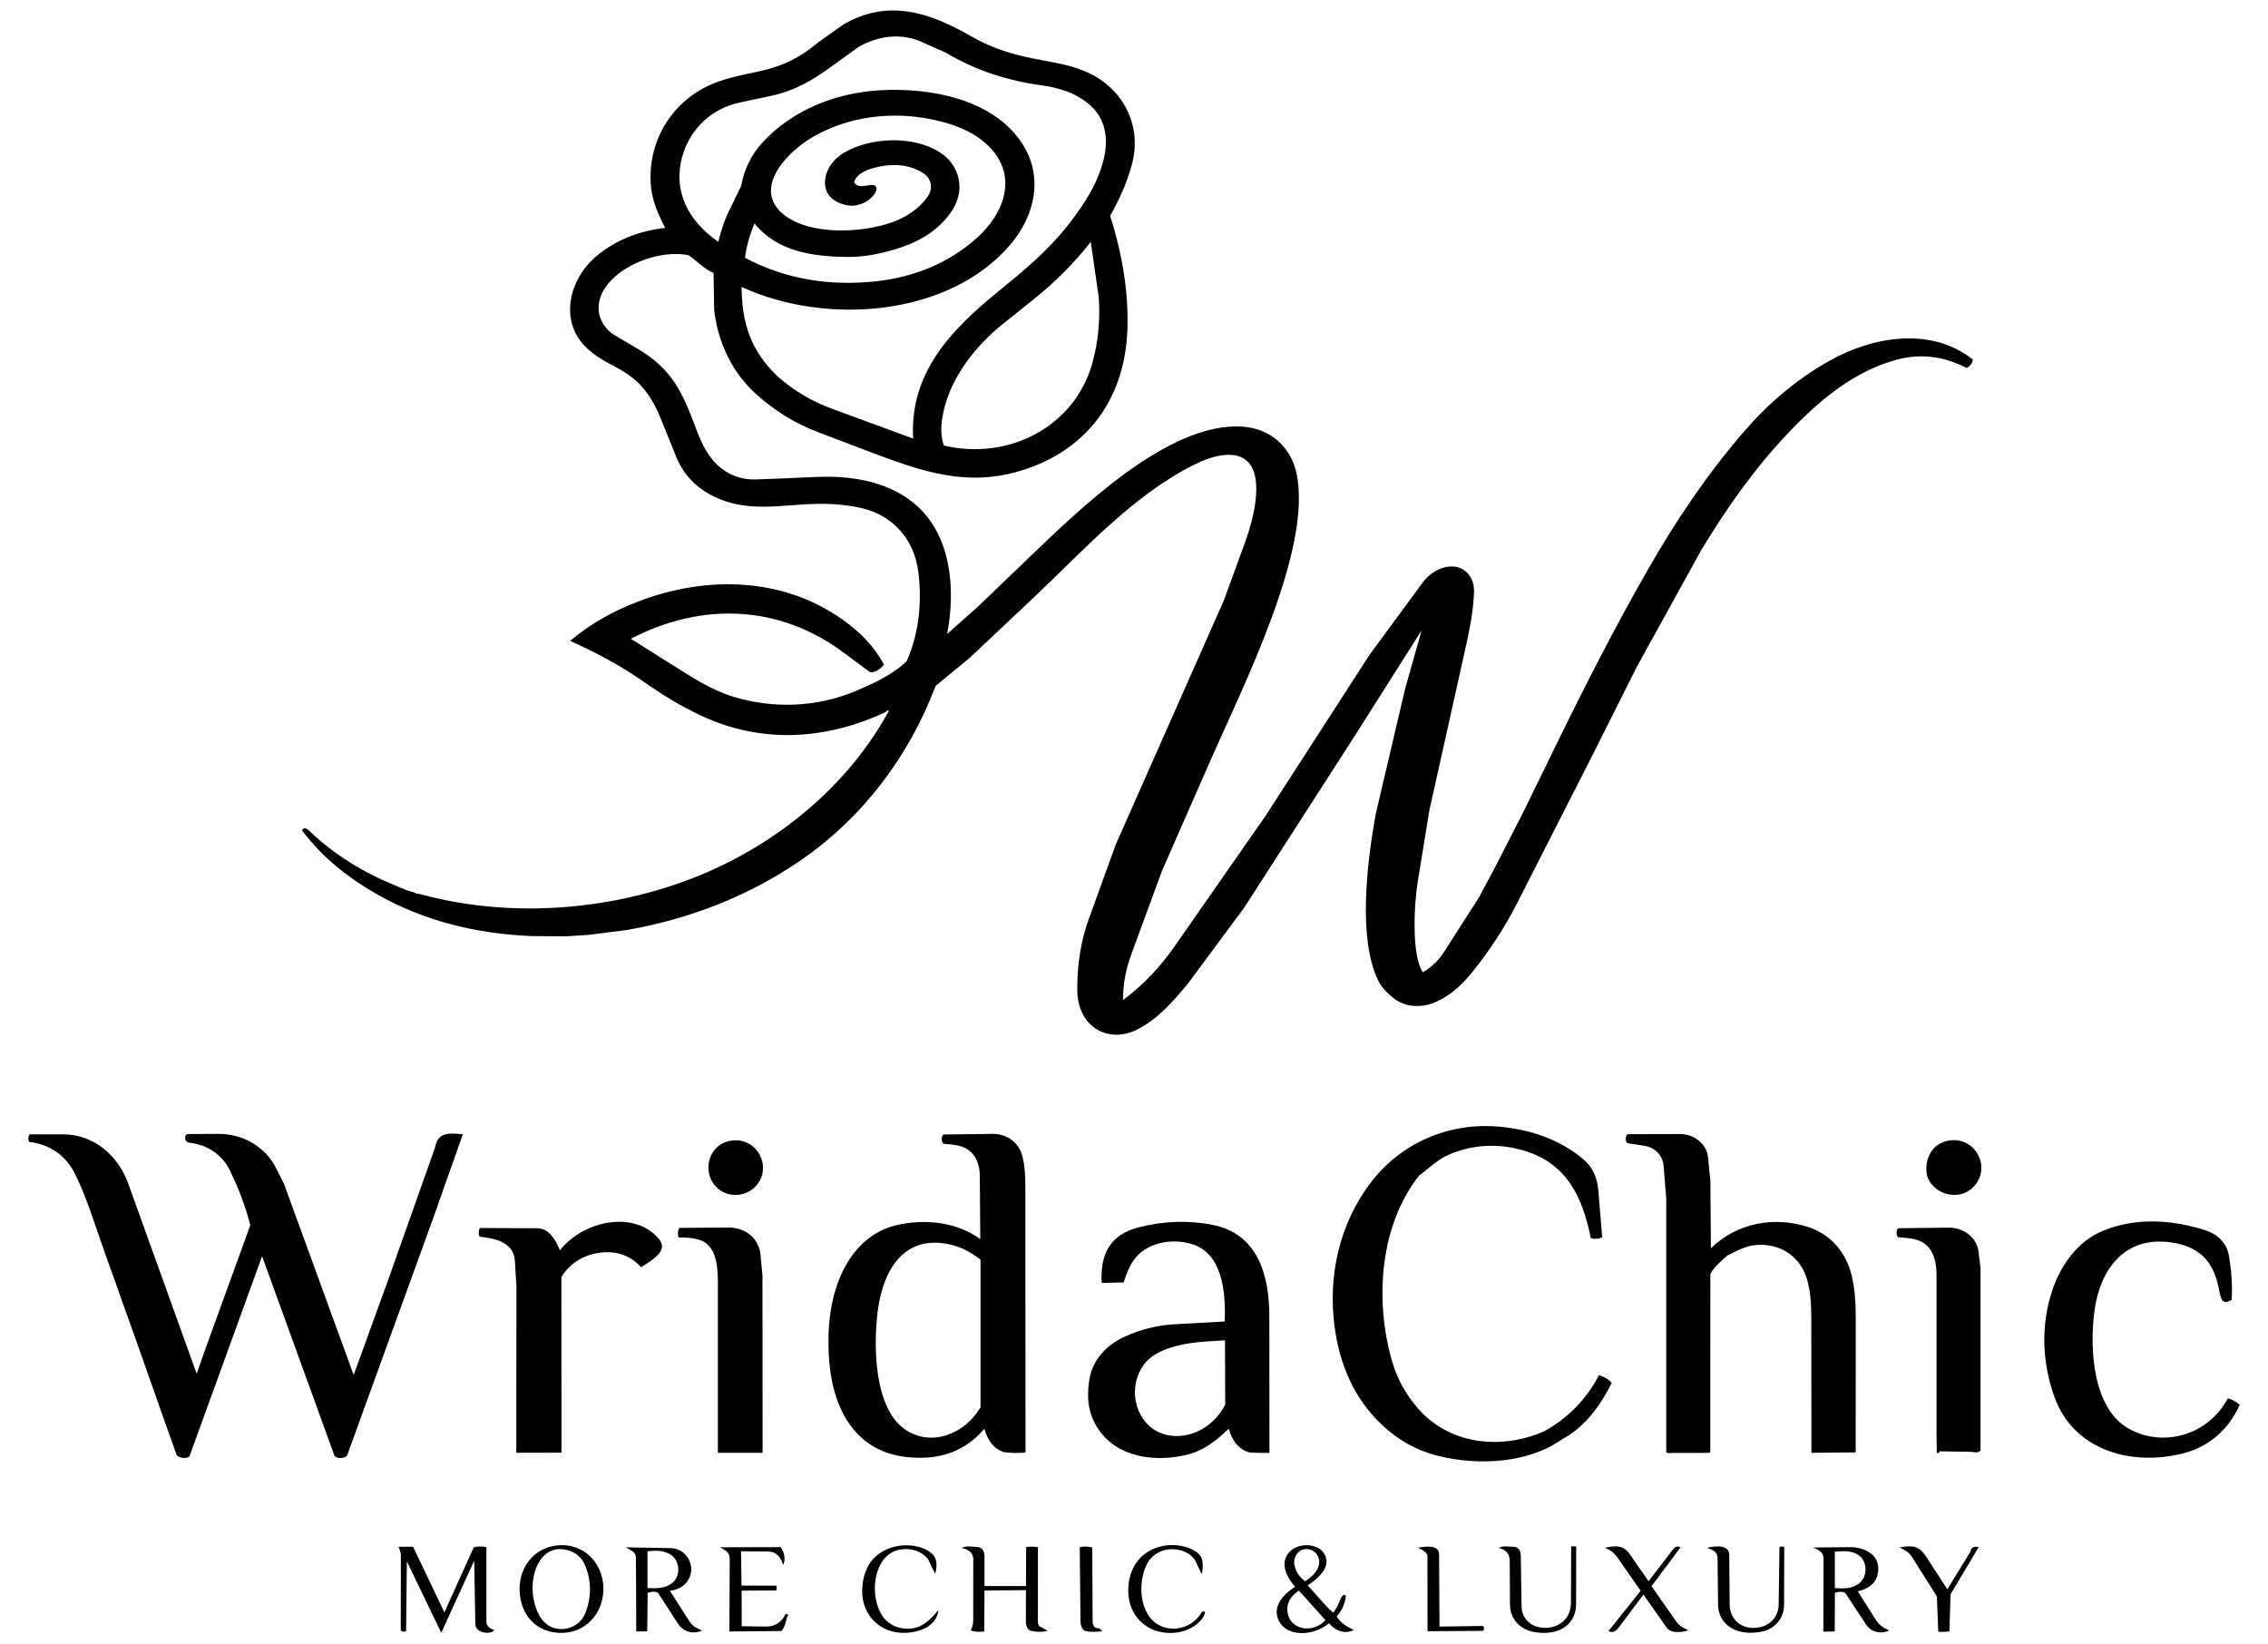
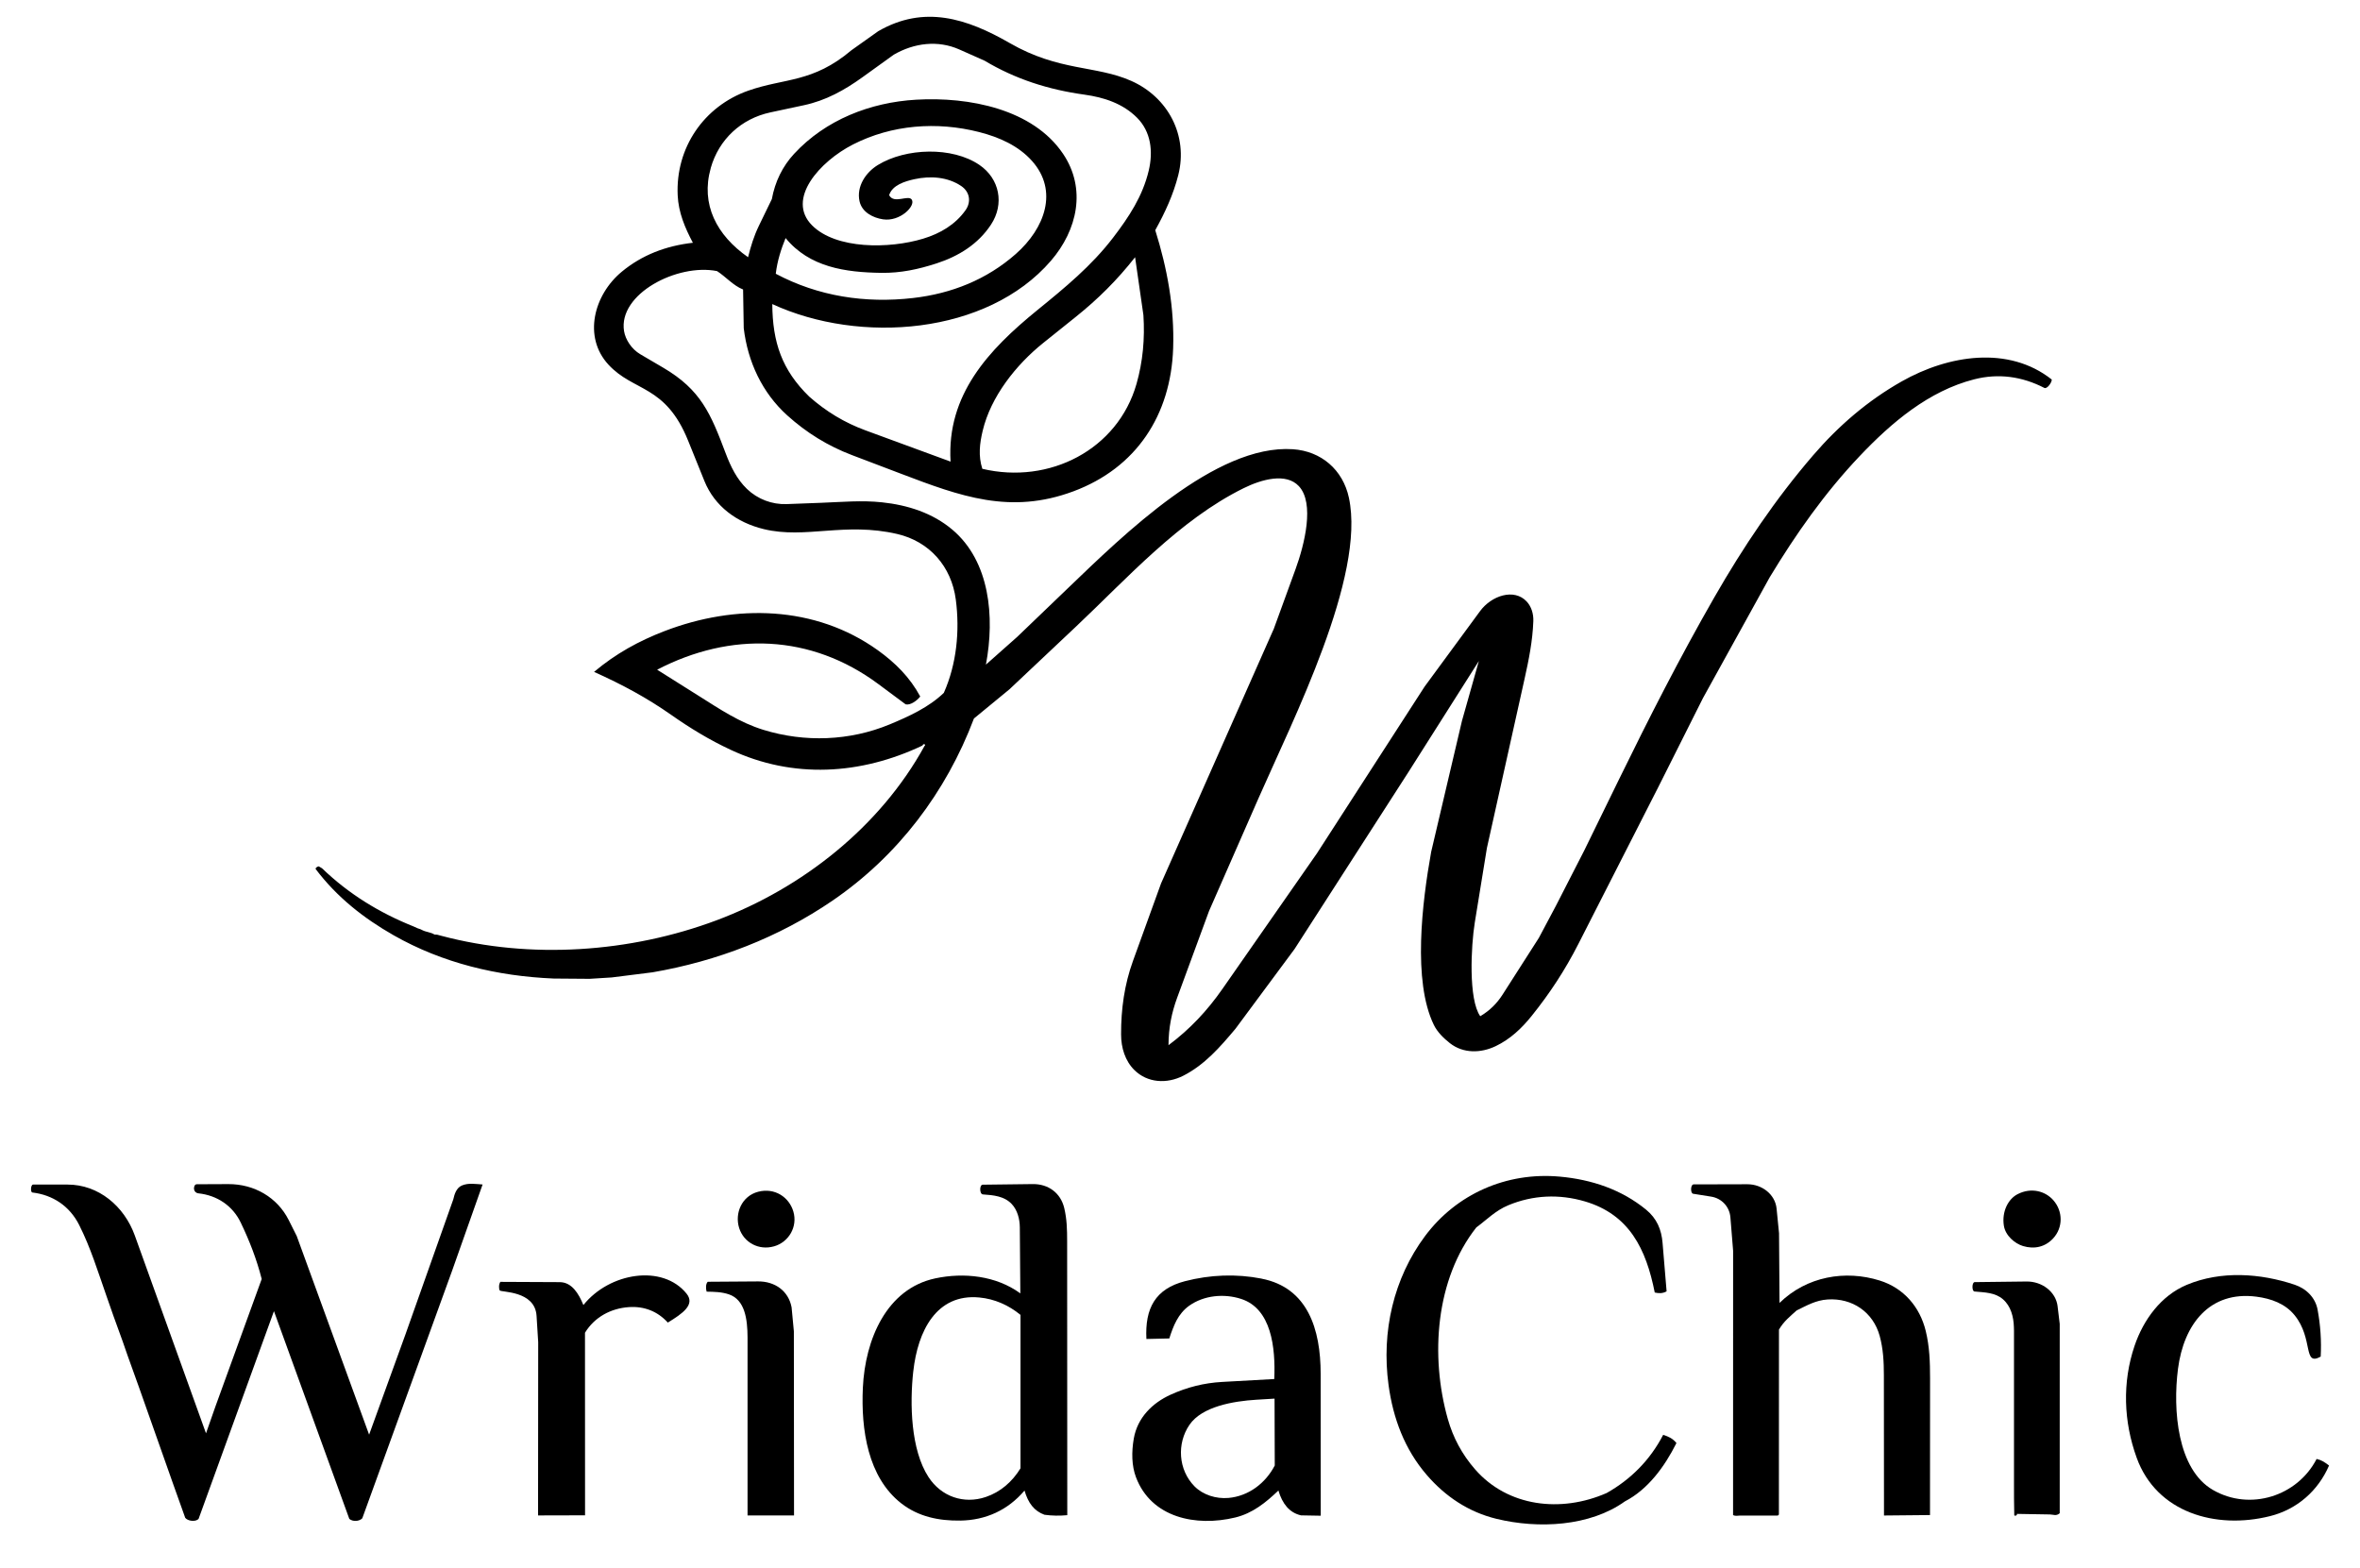
- <svg xmlns="http://www.w3.org/2000/svg" id="Layer_1" version="1.1" viewBox="0 0 925.42 670.58">
-   <path d="M499.36,245.01l-23.39,52.8-20.71,46.77-11.03,30.44c-3.36,9.27-4.69,18.91-4.67,28.82.01,5.24,1.57,10.39,5.24,14,5.13,5.05,12.73,5.51,19.2,2.21,8.36-4.26,14.41-11.2,20.46-18.41l23.23-31.34,44.83-69.65,27.54-43.44-6.65,23.54-12.09,51.44c-3.57,19.91-7.31,50.71,1.04,67.89,1.4,2.88,3.91,5.31,6.34,7.21,5.21,4.07,12.09,3.96,17.95,1.15,5.71-2.73,10.17-6.94,14.14-11.89,7.11-8.86,13.1-17.98,18.3-28.18l31.33-61.5,17.61-35.1,26.21-47.45c10.37-17.13,21.59-33.09,35.35-47.6,12.54-13.22,27.12-25.56,44.9-30.11,9.56-2.45,18.85-1.14,27.59,3.36,1.03.53,2.95-2.07,2.91-3.28-16.92-13.38-40.52-9.69-58.91.73-13.31,7.54-24.72,17.33-34.76,28.99-14.89,17.29-27.43,35.95-38.84,55.83-13.56,23.63-25.67,47.42-37.6,71.83l-13.44,27.5-11.16,21.79-6.69,12.58-14.24,22.26c-2.18,3.4-4.97,6.24-8.75,8.48-4.69-6.59-3.64-27.59-2.14-36.78l4.76-29.24,14.78-66.4c1.71-7.68,3.16-14.89,3.45-22.68.11-2.99-.8-5.78-2.65-7.76-4.89-5.22-13.77-2.32-18.28,3.82l-21.77,29.62-42.26,65.46-37.11,53.24c-5.94,8.52-12.74,15.81-21.18,22.09.04-6.94,1.25-12.79,3.43-18.73l12.47-33.92,19.47-44.39c13.39-30.53,42.1-86.97,35.45-117.91-2.36-10.97-10.86-18.3-22.02-19.04-30.31-2.02-66.72,33.85-88.34,54.6l-19.92,19.12-12.25,10.86c3.56-18.9,1.49-40.59-13.17-52.98-7.79-6.59-17.6-9.68-27.63-10.75-8.03-.86-15.7-.12-23.78.19l-13.63.51c-5.74.21-11.4-1.91-15.61-5.95-3.99-3.84-6.4-8.8-8.34-13.95-5.88-15.58-9.7-24.95-24.61-33.7l-8.91-5.23c-3.48-2.04-5.85-5.76-6.39-9.09-2.38-14.61,20.94-26.68,36.51-23.56,3.4,2.17,6.33,5.68,10.22,7.22l.26,15.2c1.57,13.15,7.24,25.36,17.1,34.24,7.56,6.81,15.94,11.99,25.36,15.56l19.35,7.35c23.25,8.84,42.84,16.11,67.61,6.9,24.65-9.17,38.31-29.86,39.19-56.21.53-15.88-2.3-31.29-7.03-46.33,3.89-7.03,7.08-13.95,9.02-21.58,3.97-15.57-3.97-30.61-18.49-37.05-13.83-6.13-28.27-3.66-47.64-14.82-16.93-9.75-33.67-15.06-51.65-4.68l-10.53,7.48c-15.25,12.87-26.19,10.84-40.47,15.85-17.45,6.12-28.63,22.44-27.75,41.14.32,6.68,2.82,12.67,5.96,18.59-10.64,1.2-20.01,4.83-27.92,11.37-10.97,9.07-15.29,25.54-5.27,36.44,9.94,10.82,22.39,7.76,31.33,29.91l6.38,15.8c4.03,9.98,12.73,16.35,23.35,18.92,16.35,3.96,31.76-2.88,52.38,1.91,12.61,2.93,21.28,12.69,22.99,25.75,1.6,12.25.33,25.33-4.7,36.62-5.88,5.68-13.71,9.25-21.25,12.38-15.71,6.51-33.35,7.15-49.6,2.14-9.33-2.88-17.08-8.11-25.18-13.2l-16.55-10.41c28.85-15,60.38-14.03,86.85,5.64l10.71,7.96c1.84.45,4.37-1.36,5.74-3.07-4.04-7.52-9.79-13.26-16.72-18.22-24.52-17.54-55.77-18.19-83.66-7.48-9.97,3.83-19.12,8.8-27.68,16.03,11.08,4.97,20.77,10.2,30.23,16.83,7.57,5.31,15.05,9.86,23.4,13.76,24.45,11.44,51.01,9.87,75.32-1.67.37-1.05,1.53-.33.81.15-17.45,31.79-48.09,55.88-81.62,68.45-33.97,12.73-73.18,15.4-108.12,6.11l-1.65-.44-1.05-.06c-1.4-.9-3.18-.93-4.73-1.7l-.68-.34-.96-.33-.4-.14-1.38-.63c-13.46-5.38-25.53-12.77-35.99-22.86l-1.2-.71c-.35-.21-1.61.61-1.27,1.06,8.27,10.94,18.69,19.2,30.6,25.97,19.25,10.95,40.8,16.06,62.85,16.98l14.08.11,8.67-.54,16.08-2.02c25.22-4.37,49.4-13.62,70.68-28.18,25.58-17.5,44.54-42.52,55.47-71.46l13.96-11.48,26.16-24.66c19.93-18.78,40.43-41.8,65.79-54.3,7.08-3.49,16.61-6.12,21.62-.82,6.33,6.7,2.24,23-1.26,32.62l-8.69,23.84ZM445.62,148.46c-7.36,25.77-34.2,39.56-60.52,33.31-1.66-5.11-1.03-10.03.13-14.91,3.18-13.43,13.1-25.95,23.79-34.52l12.72-10.2c8.69-6.97,16.27-14.46,23.33-23.46l3.27,22.73c.6,9.25-.2,18.21-2.71,27.04ZM278.45,63.7c3.19-11.29,11.97-19.42,23.42-21.87l13.18-2.82c8.61-1.84,15.89-5.88,23.05-11.04l12.24-8.82c8-4.61,17.31-5.78,25.71-2.05l9.89,4.4c12.18,7.27,25.13,11.39,39.25,13.35,7.75,1.07,15.13,3.53,20.64,9.07,5.5,5.52,6.36,13.3,4.59,20.75-2.38,10.04-7.75,18.19-14.01,26.36-8.48,11.07-18.93,19.64-29.73,28.43-19.26,15.67-35.62,33.28-34.07,59.48l-33.37-12.26c-8.3-3.05-15.48-7.42-22.11-13.25-10.76-10.45-14.42-21.34-14.52-36.35,34.44,15.88,84.36,12.04,109.4-16.99,10.44-12.1,14.01-28.31,4.75-42.03-11.85-17.56-36.88-22.43-57.67-21.23-18.06,1.05-35.57,7.92-47.92,21.24-4.6,4.96-7.51,11.01-8.75,17.78l-5.08,10.49c-1.96,4.04-3.17,8.01-4.25,12.33-12.35-8.61-18.68-20.74-14.65-34.98ZM383.92,62.45c-10.66-7.25-28.85-6.67-39.83.03-4.83,2.95-8.47,8.48-7.22,14.22.96,4.39,5.37,6.55,9.24,7.12,6.66,1,12.87-5.25,11.28-7.73-1.33-2.06-7,1.88-8.89-1.77,1.23-3.94,6.16-5.44,9.93-6.27,6.35-1.4,13.09-.87,18.36,2.67,3.41,2.29,4.01,6.25,1.72,9.49-4,5.65-9.89,9.14-16.64,11.19-13.32,4.04-34.21,4.21-43.62-5.21-10.31-10.33,3.06-25.15,16.08-31.78,15.23-7.76,32.86-9.11,49.51-4.87,7.93,2.02,15.43,5.38,20.75,11.33,10.47,11.72,5.1,26.45-6.36,36.55-11.38,10.03-25.19,15.55-40.32,17.29-18.75,2.15-37.18-.63-53.92-9.52.6-5.13,2.11-9.73,3.85-14.02,9.36,11.44,23.46,13.47,37.58,13.66,7.64.1,14.54-1.4,21.7-3.72,8.69-2.81,16.35-7.6,21.37-15.22,5.33-8.1,3.4-18.04-4.57-23.46Z" />
-   <path d="M188.86,462.77c-2.77-.16-5.49-.7-8.08.39-2.2.92-2.94,3.4-3.41,5.44l-18.81,53.1-14.25,39.3-28.42-77.97-3.15-6.28c-4.49-8.94-13.57-14.17-23.74-14.13l-12.34.06c-1.04,0-1.21,1.47-1.08,2.04.18.78.69,1.41,1.77,1.53,7.29.79,13.36,4.85,16.54,11.45,3.47,7.2,6.25,14.38,8.24,22.18l-18.13,49.92-3.75,10.68-27.95-77.66c-4.16-11.57-14.28-20-26.38-20.01h-13.55c-.95,0-1.11,3.01-.29,3.11,8.02.96,14.61,5.29,18.37,12.74,4.48,8.88,7.38,18.34,10.71,27.85l2.74,7.82,3.62,9.98,1.9,5.48,4.6,12.82,13.23,37.48,4.85,13.58c.95,1.26,4.12,1.73,5.26.37l29.58-81.52,29.59,81.56c1.32,1.14,3.85,1.05,5.09-.22l35.23-97.12,12.01-33.97Z" />
-   <path d="M376.4,594.75c10.07-.15,18.71-4.1,25.25-11.8,1.44,4.91,3.77,8.03,7.83,9.5,2.99.4,5.89.45,8.96.17l-.06-107.51c0-4.7-.11-8.76-1.14-13.09-1.41-5.91-6.24-9.47-12.36-9.4l-19.63.24c-1.36.02-1.31,3.72.05,3.82,4.07.29,8.32.63,11.28,3.74,2.25,2.36,3.19,5.86,3.21,9.17l.2,25.97c-9.5-6.96-22.21-8.29-33.42-5.89-19.11,4.09-27.52,23.96-28.42,42.93-.77,16.43,1.95,35.16,15.08,45.41,6.71,5.23,14.76,6.88,23.15,6.75ZM358,536.11c1.74-15.78,9.07-30.56,25.9-28.97,6.07.57,11.53,3.02,16.19,6.83v60.24c-3.22,5.28-7.85,9.32-13.66,11.27-8.59,2.89-17.43-.12-22.46-7.84-6.98-10.71-7.39-28.73-5.97-41.53Z" />
-   <path d="M757.22,538.93c0-6.47-.21-12.5-1.7-18.62-2.31-9.51-8.7-16.89-18.09-19.82-13.52-4.22-28.63-1.65-39.33,8.79l-.2-27.36-.96-9.68c-.55-5.56-5.71-9.57-11.48-9.55l-21.07.05c-1.29,0-1.35,3.5-.22,3.68l7.1,1.13c4.1.65,7.2,3.94,7.54,8.13l1.07,13.15v103.78c1.01.46,1.81.18,2.49.18l14.88-.02c.37,0,.6-.24.6-.61l.03-72.4c1.85-3.22,4.43-5.25,6.94-7.52,3.9-1.9,7.49-4.02,12.19-4.32,9.68-.61,17.85,4.95,20.42,14.36,1.36,4.99,1.63,10,1.64,15.39l.05,55.07,18.06-.17.03-53.64Z" />
-   <path d="M494.73,499.73c-9.98-1.95-20.2-1.54-30.06,1.01-11.65,3.01-15.77,10.63-15.16,22.69l9-.2c1.55-4.93,3.5-9.79,7.77-12.83,5.83-4.15,13.76-4.86,20.44-2.69,11.82,3.84,13.53,18.95,12.99,31.45l-20.49,1.14c-7.07.39-13.79,2.1-20.18,4.99-7.21,3.27-13.07,9.06-14.49,17.26-.91,5.23-.84,10.64.87,15.18,5.99,15.86,23.5,19.54,38.97,15.79,6.82-1.65,11.97-5.85,16.95-10.59,1.55,5.2,4.3,8.71,8.89,9.75l7.74.13-.04-55.74c-.01-17.44-5.04-33.79-23.2-37.33ZM481.65,585.85c-4.73.41-9.89-1.17-13.24-4.57-6.38-6.47-7.02-16.8-1.96-24.16,4.93-7.19,17.19-9.29,26.26-9.84l7.13-.44.09,26.24c-3.59,6.92-10.22,12.07-18.27,12.76Z" />
-   <path d="M908.98,570.54c-7.58,14.67-26.17,20.52-40.66,12.18-14.04-8.08-15.82-31.46-13.76-47.54,2.26-17.57,12.47-30.7,30.77-28.36,5.79.74,11.35,2.74,15.05,7.31,7.49,9.26,3.15,20.15,10.22,16.23.32-6.07-.07-12.31-1.23-18.49-.86-4.56-4.3-8.16-8.97-9.73-13.46-4.51-28.91-5.6-42.39.04-10.14,4.24-17.03,13.73-20.5,23.94-4.89,14.42-4.31,29.77.83,43.98,7.77,21.45,30.97,28.27,52.38,22.89,10.59-2.66,18.88-9.96,23.14-19.86-1.67-1.27-2.88-2.13-4.88-2.58Z" />
-   <path d="M261.59,517c5.83-3.55,10.85-7.04,7.38-11.35-9.42-11.7-30.33-8.28-40.51,4.47-1.85-4.51-4.54-8.97-9.28-8.99l-23.32-.11c-.66.95-.64,2.73-.24,3.36.49.79,13.84,0,14.46,10l.64,10.33-.06,68.02,18.45-.04-.03-71.69c3.74-6.11,10.06-9.57,17.25-10.06,5.96-.41,11.27,1.64,15.26,6.07Z" />
-   <path d="M311.17,592.73l-.06-72.3-.89-9.42c-1.22-6.47-6.55-10.22-13.12-10.18l-19.8.14c-.81.78-.82,2.61-.44,3.89,2.94.06,5.84.09,8.71,1.05,6.33,2.12,7.33,9.73,7.35,16.94v69.88s18.24,0,18.24,0Z" />
-   <path d="M807.29,510.61c-.69-5.77-6.19-9.81-12.17-9.74l-20.38.24c-1.14.01-1.17,3.58-.09,3.69,4.04.38,8.14.38,11.23,3.09,3.08,2.71,4.14,6.91,4.25,10.9,0,.01,0,.02,0,.03l.04,1.32v59s.01,6.81.01,6.81l.1,6.69c0,.31,1.16.31,1.07-.52l12.94.22c1.34.02,2.47.74,3.84-.49v-74.33s-.83-6.91-.83-6.91Z" />
-   <path d="M198.47,661.51v-30.28c-1.71-.32-3.4-.42-5.17.07l-11.97,26.54-12.8-26.8-5.93.05c.59,1.43.98,2.39.97,3.78l-.05,30.2c.33.82,2.19.78,2.19.22l.3-28.26,14.04,29.15,13.44-29.41.46,25.88c.07,3.7,6.2,4.45,7.76,2.41-1.62-.48-3.25-1.48-3.25-3.56Z" />
-   <path d="M791.58,466.57c-3.77,1.93-6.24,6.89-5.41,12.33.61,3.99,4.33,7.07,7.53,8.04,4.43,1.34,8.71.38,11.84-3.01,3.92-4.25,3.87-10.67.05-15-3.12-3.53-8.61-5.13-14.01-2.36Z" />
-   <path d="M303.28,487.07c5.84-1.66,9.35-7.73,7.62-13.65-1.66-5.7-7.33-9.47-13.82-7.79-6.45,1.67-9.3,8.46-7.48,14.24,1.81,5.75,7.76,8.88,13.67,7.2Z" />
-   <path d="M765.39,660.86l-7.33-11.61c4.18-1.02,6.96-3.03,7.88-6.13.97-3.25.52-6.83-2.22-9.05-2.43-1.97-5.68-2.87-8.84-2.84l-15.11.14c2.76,1.17,4.31,2.02,4.3,4.74l-.09,29.6,4.65-.1.08-15.78c1.2-.4,3.71-.71,4.41.35l8.25,12.54c2.11,3.21,5.86,4.12,9.48,2.52-2.57-1.18-4.13-2.29-5.45-4.37ZM748.67,647.91v-14.84c3.52-.31,7.2-.56,10.09,1.71,3.34,2.62,3.26,8.67-.31,11.34-2.99,2.23-6.49,2.03-9.78,1.8Z" />
-   <path d="M281.43,661.69l-8.08-12.66c5.2-.57,8.69-4.15,8.68-8.83-.01-4.37-3.5-8.49-8.25-8.57l-18.47-.33c2.17,1.34,4.16,1.73,4.17,4.38l.13,29.95,4.49-.03.16-15.69c1.3-.53,3.75-.81,4.44.26l7.82,12.13c2.14,3.32,5.87,4.64,10.01,3.01-2.38-1.17-3.92-1.77-5.1-3.62ZM264.21,647.92v-14.99c3.3-.41,6.63-.43,9.45,1.36,4.01,2.55,4.26,9.29.03,12.02-2.95,1.9-6.24,1.74-9.48,1.61Z" />
-   <path d="M423.49,660.9l.03-29.65c-1.78-.28-3.24-.29-4.82-.07l-.06,15.93h-16.93s-.01-12.26-.01-12.26c0-1.92-.86-3.62-3.02-3.7-2.16-.08-4.3-.62-6.34.41,2.76.52,4.79,1.88,4.79,4.56l-.03,24.16c0,1.81-.12,3.26-1,4.87,2,.82,3.62.64,5.52.47l.07-16.7,16.94-.15-.03,12.77c0,1.49.57,3.52,2.14,3.85,2.31.49,4.39.55,6.78-.02l-3.27-1.83c-.71-.4-.77-1.55-.77-2.65Z" />
-   <path d="M229.29,630.41c-10.36.03-17.69,8.21-17.27,18.74.33,8.16,4.97,15.2,13.51,16.75,11.27,2.05,20.16-5.89,20.66-16.8.48-10.32-6.95-18.72-16.9-18.69ZM238.89,658.03c-1.7,4.29-5.67,6.53-9.55,6.62-4.3.1-7.69-2.18-9.66-6.26-5.41-11.18-1.13-26.06,8.43-26.36,4.17-.13,8.42,1.92,10.28,5.89,2.92,6.25,3.12,13.48.49,20.11Z" />
-   <path d="M545.39,659.43c2.4-2.52,3.43-5.31,3.79-8.49-2.3-1.11-2.04,3.14-5.15,7-2.07-1.57-3.65-3.55-5.46-5.56l-4.99-5.55c5.6-3.68,9.65-8.25,6.64-13.09-2.52-4.06-10.13-4.39-13.74-.89-4.11,3.99-2.44,9.59,1.99,14.53-5.64,3.61-9.27,8.56-6.68,13.88,3.17,6.52,13.87,6.56,20.53.98,2.71,3.39,6.71,4.55,10.12,2.75-3.18-1.31-5.57-3.06-7.06-5.56ZM528.19,638.59c-.44-2.29.43-4.43,2.04-5.66,1.73-1.32,4.19-1.14,5.85.02,1.91,1.34,2.68,3.84,1.9,6.17-.85,2.54-2.74,4.13-5.39,6.02-2.34-1.57-3.89-3.93-4.4-6.55ZM528.17,662.75c-2.3-1.67-3.2-4.79-2.82-7.39.37-2.53,2.18-4.85,4.66-6.38l10.82,12.03c-3.25,3.51-8.69,4.63-12.67,1.74Z" />
-   <path d="M683.91,661.49l-10.04-14.32,11.84-15.87c-1.58-.79-2.53.12-3.29,1.12l-9.74,12.71-7.87-11.28c-2.35-3.37-5.51-3.36-9.94-2.37,2.56,1.1,3.89,2.23,5.19,4.09l9.38,13.46-13.12,16.44c1.88.98,3.13-.06,4.28-1.59l9.99-13.31,9.39,13.41c1.8,2.58,6.22,2.08,8.86,1.17-2.26-1.1-3.63-1.83-4.91-3.67Z" />
-   <path d="M320.52,658.62c-1.6,3.11-4.14,5.04-7.9,5l-9.98-.12-.02-14.52,14.13-.08c.15-.71.2-1.34.08-1.96l-14.25-.04-.22-13.98,10.82.07c3.31.02,5.19,1.86,6.38,5.51,1.11-2.49.46-5.03-1.01-7.28l-24.84.06c2.75,1.36,4.05,2.27,4.04,4.9l-.13,29.46,21.25-.2c1.45-1.62,1.74-3.82,2.37-5.88.71-.69-.05-1.33-.74-.93Z" />
-   <path d="M726.08,631.35l-.32,23.3c-.07,5.4-4.01,9.05-9.3,9.5-5.94.51-10.63-3.4-10.69-9.52l-.18-20.25c-.03-3.64-4.37-4.11-9.14-2.82,2.55.68,4.35,1.67,4.37,4.14l.21,18.98c.05,4.88,2.88,8.83,7.39,10.48,3.38,1.23,6.89,1.25,10.43.53,5.43-1.1,9.09-5.41,9.11-11.06l.08-23.35c0-.44-1.97-.39-1.98.07Z" />
-   <path d="M490.46,657.52c-3.35,6.3-11.59,9-18.03,5.27-7.05-4.08-8.64-16.47-4.36-24.8,1.87-3.65,5.6-5.61,9.05-5.88,4.06-.31,8.11,1.04,10.44,4.3l2.78,5.89c.53-2.35.58-4.43.05-6.36-1.26-4.62-14.25-8.84-23.36-1.89-4.74,3.62-6.95,9.72-6.63,15.98.47,9.23,7.13,15.87,16.4,16.2,10.4.37,15.47-7.09,14.8-8.69-.08-.19-.45.09-1.15-.04Z" />
-   <path d="M641,654.06c-.02,6.35-5.06,10.49-11.27,10.08-5.1-.34-8.81-3.68-8.89-8.9l-.31-20.37c-.03-2.14-.85-3.82-3.2-3.81-1.85,0-3.67-.51-5.86.43,2.85.73,4.53,2.29,4.55,5.24l.11,17.94c.03,5.66,3.89,9.99,9.32,11.08,3.09.62,6.08.67,9.09-.11,5.22-1.35,8.55-5.6,8.56-11.06l.04-23.66h-2.05s-.09,23.14-.09,23.14Z" />
-   <path d="M371.97,664.42c-4.55.53-9.28-1.16-11.92-5.14-5.68-8.57-3.59-24.8,6.85-26.99,4.39-.92,9.06.32,11.82,3.98l2.84,5.85c.68-2.09.89-4.86-.16-6.8-2.71-4.98-15.88-7.7-24.13-.24-3.76,3.4-5.44,8.54-5.47,14.03-.06,10.14,7.62,17.53,17.83,17.08,5.79-.25,12.61-2.78,13.27-9.29-3.46,4.18-6.52,7-10.92,7.51Z" />
-   <path d="M652.42,561.06c-5.19,10.03-12.88,17.62-22.21,22.85-17.94,7.86-38.82,5.42-51.65-9.3-5.09-5.84-8.63-12.39-10.72-19.82-6.97-24.74-4.77-54.89,11.2-75.17,4.04-2.97,7.51-6.62,12.55-8.71,9.71-4.04,20.02-4.48,30.08-1.51,17.46,5.15,24.04,18.7,27.43,35.78,1.68.4,3.28.35,4.65-.47l-1.59-19.06c-.43-5.18-2.25-9.55-6.45-12.99-9.68-7.92-21.39-11.85-33.91-12.98-20.96-1.89-40.58,6.84-52.89,23.35-12.35,16.55-17.17,37.53-14.33,58.43,1.79,13.17,6.33,25.29,15,35.35,7.3,8.46,16.39,14.55,27.33,17.22,16.53,4.03,36.79,2.98,50.46-6.83,9.05-4.67,15.6-13.63,20.25-22.91-1.37-1.7-2.86-2.46-5.2-3.22Z" />
-   <path d="M803.77,633.45l-9.19,14.97-8.79-13.52c-2.63-4.05-5.35-4.56-10.67-3.56,2,.99,3.72,1.83,4.96,3.79l10.23,16.19.56,14.38c1.37.18,3.35.09,4.55-.12l.47-15.12,11.51-19.28c-3.3-.53-2.95,1.19-3.62,2.27Z" />
-   <path d="M604.82,663.38l-17.46.26-.16-29.38c-.02-3.43-3.63-3.72-8.53-2.81,1.17.81,3.77,1.67,3.77,3.48l.04,30.6,22.56-.15c.71-.44.63-2.01-.22-2Z" />
-   <path d="M446.81,664.02c-.65-.53-.99-1.47-.99-2.54l-.14-30.12c-1.99-.52-3.79-.49-5.11-.07l.31,30.23c.01,1.46.56,3.58,2.1,3.94,2.2.52,4.55.24,6.7.12-.86-1.76-2.28-1.09-2.85-1.56Z" />
+ <svg xmlns="http://www.w3.org/2000/svg" id="Layer_1" version="1.1" viewBox="0 0 1009.38 670.58">
+   <path d="M544.61,269.39l-25.47,57.52-22.56,50.94-12.01,33.16c-3.66,10.1-5.11,20.6-5.08,31.4.01,5.71,1.71,11.32,5.7,15.26,5.58,5.51,13.86,6,20.91,2.41,9.11-4.64,15.7-12.2,22.29-20.05l25.3-34.14,48.83-75.87,30-47.32-7.24,25.64-13.17,56.03c-3.89,21.69-7.96,55.23,1.14,73.96,1.52,3.13,4.26,5.78,6.9,7.85,5.67,4.44,13.17,4.31,19.55,1.26,6.22-2.98,11.08-7.56,15.41-12.95,7.75-9.65,14.27-19.58,19.93-30.69l34.13-66.99,19.19-38.23,28.55-51.68c11.3-18.66,23.52-36.05,38.5-51.85,13.65-14.4,29.55-27.84,48.91-32.8,10.42-2.67,20.53-1.25,30.06,3.66,1.12.58,3.21-2.26,3.17-3.58-18.43-14.58-44.14-10.55-64.17.79-14.5,8.21-26.93,18.88-37.86,31.57-16.22,18.84-29.88,39.16-42.31,60.81-14.77,25.74-27.96,51.66-40.96,78.25l-14.64,29.96-12.16,23.74-7.29,13.71-15.51,24.24c-2.37,3.71-5.41,6.79-9.54,9.24-5.11-7.18-3.96-30.05-2.34-40.06l5.18-31.86,16.1-72.33c1.86-8.37,3.44-16.22,3.76-24.71.12-3.25-.87-6.3-2.88-8.45-5.33-5.69-15-2.52-19.91,4.16l-23.71,32.27-46.04,71.3-40.43,58c-6.47,9.28-13.88,17.22-23.07,24.07.04-7.56,1.36-13.93,3.74-20.41l13.59-36.95,21.21-48.36c14.59-33.26,45.86-94.74,38.62-128.44-2.57-11.95-11.83-19.93-23.98-20.74-33.02-2.21-72.68,36.87-96.23,59.47l-21.7,20.83-13.34,11.83c3.88-20.59,1.63-44.21-14.34-57.71-8.49-7.18-19.17-10.55-30.1-11.71-8.75-.93-17.1-.13-25.91.2l-14.85.56c-6.25.23-12.42-2.08-17-6.48-4.34-4.18-6.97-9.58-9.09-15.2-6.41-16.98-10.56-27.18-26.8-36.7l-9.71-5.7c-3.79-2.22-6.37-6.28-6.97-9.9-2.59-15.91,22.81-29.06,39.77-25.67,3.71,2.37,6.9,6.19,11.14,7.87l.28,16.56c1.71,14.32,7.89,27.63,18.63,37.3,8.23,7.42,17.37,13.06,27.62,16.95l21.07,8.01c25.33,9.63,46.67,17.55,73.65,7.51,26.85-9.99,41.73-32.53,42.69-61.24.58-17.3-2.51-34.09-7.65-50.46,4.23-7.65,7.71-15.19,9.83-23.51,4.32-16.96-4.33-33.35-20.14-40.36-15.06-6.68-30.8-3.99-51.9-16.14-18.44-10.62-36.68-16.41-56.27-5.1l-11.47,8.15c-16.61,14.02-28.53,11.81-44.08,17.27-19.01,6.67-31.19,24.45-30.23,44.81.34,7.28,3.07,13.8,6.5,20.26-11.59,1.31-21.8,5.26-30.41,12.38-11.95,9.88-16.65,27.82-5.75,39.7,10.83,11.79,24.39,8.46,34.13,32.58l6.95,17.21c4.39,10.87,13.87,17.81,25.43,20.61,17.81,4.31,34.59-3.14,57.05,2.08,13.74,3.19,23.19,13.83,25.05,28.05,1.75,13.34.36,27.59-5.12,39.89-6.41,6.18-14.94,10.08-23.15,13.49-17.11,7.09-36.33,7.79-54.03,2.33-10.17-3.13-18.61-8.83-27.42-14.38l-18.02-11.34c31.43-16.34,65.77-15.28,94.61,6.14l11.67,8.67c2,.49,4.77-1.48,6.25-3.34-4.4-8.19-10.67-14.45-18.22-19.85-26.71-19.1-60.75-19.81-91.13-8.14-10.86,4.17-20.83,9.59-30.16,17.46,12.07,5.41,22.63,11.11,32.93,18.33,8.24,5.78,16.39,10.74,25.49,14.99,26.64,12.46,55.57,10.75,82.04-1.82.4-1.15,1.67-.36.89.16-19,34.63-52.39,60.87-88.91,74.56-37,13.87-79.72,16.78-117.77,6.65l-1.8-.48-1.14-.07c-1.53-.98-3.46-1.01-5.15-1.85l-.74-.37-1.04-.36-.43-.15-1.5-.69c-14.67-5.86-27.81-13.92-39.21-24.9l-1.31-.78c-.38-.22-1.75.67-1.38,1.15,9.01,11.91,20.36,20.91,33.33,28.29,20.97,11.93,44.44,17.49,68.47,18.49l15.34.12,9.44-.59,17.51-2.2c27.48-4.75,53.81-14.83,77-30.7,27.86-19.07,48.52-46.32,60.42-77.85l15.21-12.51,28.5-26.86c21.71-20.46,44.04-45.53,71.67-59.15,7.71-3.8,18.09-6.67,23.55-.89,6.9,7.3,2.44,25.05-1.38,35.53l-9.46,25.97ZM486.08,164.22c-8.02,28.07-37.25,43.1-65.93,36.29-1.81-5.57-1.12-10.93.14-16.24,3.46-14.63,14.27-28.26,25.92-37.6l13.86-11.11c9.47-7.59,17.73-15.75,25.41-25.55l3.56,24.76c.65,10.08-.22,19.84-2.96,29.46ZM303.98,71.89c3.48-12.3,13.04-21.15,25.52-23.82l14.35-3.07c9.38-2.01,17.31-6.41,25.1-12.02l13.33-9.6c8.71-5.03,18.86-6.29,28.01-2.23l10.78,4.79c13.27,7.92,27.37,12.41,42.76,14.54,8.44,1.17,16.48,3.84,22.49,9.87,5.99,6.01,6.93,14.48,5,22.6-2.59,10.93-8.44,19.81-15.26,28.72-9.24,12.06-20.62,21.4-32.39,30.97-20.98,17.06-38.8,36.25-37.11,64.79l-36.35-13.35c-9.05-3.32-16.87-8.08-24.08-14.43-11.72-11.39-15.71-23.25-15.82-39.6,37.52,17.3,91.89,13.11,119.17-18.51,11.37-13.18,15.26-30.84,5.18-45.78-12.91-19.13-40.18-24.43-62.82-23.12-19.67,1.14-38.75,8.62-52.19,23.14-5.01,5.41-8.18,11.99-9.53,19.37l-5.54,11.42c-2.13,4.4-3.45,8.72-4.63,13.44-13.45-9.38-20.35-22.59-15.96-38.11ZM418.87,70.52c-11.61-7.9-31.43-7.27-43.39.04-5.26,3.21-9.22,9.24-7.86,15.49,1.04,4.78,5.85,7.13,10.06,7.76,7.25,1.09,14.02-5.72,12.29-8.42-1.45-2.25-7.63,2.05-9.68-1.92,1.34-4.29,6.71-5.93,10.81-6.83,6.92-1.52,14.26-.95,20,2.91,3.71,2.5,4.36,6.81,1.87,10.34-4.36,6.16-10.78,9.96-18.12,12.19-14.51,4.4-37.26,4.59-47.51-5.68-11.23-11.25,3.33-27.4,17.51-34.62,16.59-8.45,35.79-9.92,53.93-5.3,8.63,2.2,16.81,5.86,22.6,12.34,11.4,12.76,5.55,28.81-6.93,39.81-12.4,10.93-27.44,16.94-43.92,18.83-20.42,2.35-40.51-.69-58.73-10.37.66-5.59,2.3-10.6,4.2-15.27,10.2,12.47,25.56,14.67,40.94,14.88,8.33.11,15.84-1.52,23.64-4.05,9.47-3.07,17.81-8.27,23.27-16.58,5.81-8.82,3.71-19.65-4.98-25.55Z" />
+   <path d="M206.39,506.6c-3.02-.18-5.98-.76-8.8.42-2.39,1-3.21,3.71-3.71,5.93l-20.49,57.84-15.52,42.81-30.95-84.93-3.43-6.84c-4.89-9.74-14.78-15.44-25.86-15.39l-13.45.06c-1.13,0-1.32,1.6-1.17,2.23.2.85.75,1.54,1.92,1.67,7.94.86,14.56,5.28,18.02,12.47,3.77,7.85,6.81,15.66,8.98,24.16l-19.74,54.37-4.08,11.63-30.45-84.6c-4.54-12.6-15.55-21.79-28.74-21.79h-14.76c-1.04,0-1.2,3.28-.32,3.39,8.73,1.04,15.91,5.76,20.01,13.87,4.88,9.67,8.04,19.98,11.67,30.34l2.98,8.52,3.94,10.87,2.07,5.96,5.01,13.96,14.42,40.83,5.28,14.79c1.04,1.38,4.49,1.88,5.73.41l32.22-88.8,32.23,88.84c1.44,1.25,4.2,1.14,5.55-.24l38.38-105.79,13.08-37Z" />
+   <path d="M410.68,650.36c10.97-.17,20.38-4.47,27.51-12.85,1.57,5.35,4.11,8.74,8.53,10.35,3.25.44,6.42.49,9.76.18l-.06-117.11c0-5.12-.12-9.54-1.24-14.26-1.54-6.44-6.79-10.32-13.47-10.24l-21.38.26c-1.48.02-1.43,4.06.06,4.16,4.43.31,9.06.69,12.29,4.07,2.45,2.57,3.47,6.39,3.5,9.98l.22,28.28c-10.35-7.58-24.19-9.03-36.4-6.42-20.81,4.45-29.98,26.1-30.95,46.76-.84,17.9,2.12,38.3,16.43,49.47,7.3,5.7,16.08,7.5,25.22,7.36ZM390.62,586.49c1.9-17.19,9.88-33.28,28.22-31.56,6.62.62,12.56,3.3,17.63,7.44v65.62c-3.51,5.75-8.55,10.15-14.88,12.28-9.36,3.15-18.99-.13-24.47-8.54-7.6-11.67-8.05-31.29-6.51-45.24Z" />
+   <path d="M825.5,589.56c0-7.05-.23-13.62-1.85-20.29-2.52-10.36-9.47-18.4-19.7-21.59-14.73-4.6-31.19-1.8-42.84,9.58l-.21-29.8-1.05-10.55c-.6-6.06-6.22-10.42-12.5-10.41l-22.95.06c-1.41,0-1.47,3.82-.24,4.01l7.73,1.23c4.46.71,7.84,4.3,8.21,8.85l1.16,14.32-.02,113.05c1.11.5,1.99.2,2.73.2l16.21-.02c.4,0,.66-.26.66-.66l.03-78.87c2.01-3.51,4.83-5.72,7.56-8.19,4.25-2.07,8.16-4.38,13.28-4.7,10.54-.67,19.45,5.39,22.25,15.64,1.48,5.44,1.78,10.89,1.78,16.77l.05,59.99,19.68-.19.03-58.43Z" />
+   <path d="M539.57,546.86c-10.87-2.12-22-1.68-32.74,1.1-12.69,3.28-17.18,11.58-16.51,24.72l9.8-.22c1.68-5.37,3.82-10.66,8.47-13.98,6.35-4.52,14.99-5.3,22.27-2.93,12.88,4.18,14.73,20.65,14.15,34.26l-22.32,1.24c-7.71.43-15.02,2.28-21.98,5.44-7.86,3.56-14.24,9.87-15.79,18.81-.99,5.7-.92,11.59.95,16.53,6.53,17.28,25.6,21.28,42.45,17.2,7.43-1.8,13.04-6.37,18.46-11.53,1.69,5.66,4.68,9.49,9.68,10.62l8.43.15-.04-60.72c-.01-18.99-5.49-36.81-25.27-40.67ZM525.32,640.67c-5.15.44-10.78-1.27-14.43-4.97-6.95-7.05-7.64-18.3-2.14-26.32,5.37-7.83,18.73-10.11,28.61-10.72l7.77-.47.09,28.59c-3.91,7.54-11.13,13.14-19.9,13.9Z" />
+   <path d="M990.82,624c-8.25,15.98-28.51,22.36-44.3,13.27-15.3-8.8-17.24-34.27-14.99-51.79,2.46-19.14,13.58-33.45,33.51-30.9,6.31.81,12.36,2.98,16.39,7.97,8.15,10.09,3.43,21.95,11.14,17.67.35-6.62-.08-13.41-1.34-20.14-.93-4.97-4.68-8.89-9.77-10.6-14.66-4.91-31.49-6.1-46.17.04-11.04,4.62-18.55,14.95-22.33,26.08-5.32,15.7-4.7,32.43.91,47.9,8.46,23.37,33.73,30.79,57.06,24.94,11.53-2.89,20.56-10.85,25.21-21.64-1.82-1.39-3.13-2.32-5.31-2.81Z" />
+   <path d="M285.61,565.67c6.35-3.87,11.82-7.67,8.04-12.37-10.27-12.75-33.03-9.02-44.13,4.87-2.01-4.91-4.94-9.77-10.11-9.8l-25.4-.12c-.72,1.03-.69,2.97-.27,3.66.53.86,15.08,0,15.75,10.89l.7,11.25-.06,74.1,20.1-.05-.03-78.09c4.07-6.65,10.96-10.42,18.79-10.96,6.49-.45,12.28,1.79,16.63,6.61Z" />
+   <path d="M339.61,648.17l-.07-78.76-.97-10.26c-1.33-7.04-7.14-11.13-14.29-11.09l-21.57.15c-.88.85-.9,2.85-.48,4.23,3.2.06,6.36.09,9.49,1.14,6.9,2.31,7.98,10.6,8.01,18.46v76.12s19.87,0,19.87,0Z" />
+   <path d="M880.05,558.71c-.75-6.28-6.75-10.69-13.26-10.61l-22.2.26c-1.24.01-1.28,3.9-.1,4.01,4.4.41,8.87.41,12.23,3.37,3.36,2.95,4.51,7.52,4.63,11.87-.01.01,0,.02,0,.04l.04,1.44v64.27s.01,7.42.01,7.42l.11,7.28c0,.33,1.26.34,1.16-.57l14.1.24c1.46.02,2.69.81,4.18-.53v-80.97s-.91-7.52-.91-7.52Z" />
+   <path d="M862.94,510.74c-4.1,2.1-6.79,7.51-5.89,13.43.66,4.34,4.71,7.7,8.2,8.76,4.83,1.46,9.49.42,12.9-3.28,4.27-4.63,4.22-11.62.05-16.34-3.39-3.84-9.38-5.59-15.26-2.57Z" />
+   <path d="M331.03,533.07c6.37-1.81,10.18-8.42,8.3-14.87-1.81-6.21-7.99-10.32-15.05-8.49-7.02,1.82-10.13,9.21-8.14,15.51,1.98,6.26,8.45,9.68,14.89,7.84Z" />
+   <path d="M711.35,613.67c-5.65,10.92-14.04,19.19-24.19,24.9-19.55,8.57-42.28,5.9-56.26-10.13-5.55-6.36-9.4-13.5-11.68-21.58-7.6-26.95-5.2-59.8,12.2-81.88,4.4-3.24,8.18-7.21,13.67-9.49,10.58-4.4,21.8-4.88,32.77-1.65,19.02,5.61,26.19,20.38,29.88,38.97,1.83.44,3.57.38,5.07-.51l-1.73-20.76c-.47-5.65-2.45-10.41-7.03-14.16-10.54-8.63-23.3-12.91-36.94-14.14-22.83-2.06-44.2,7.45-57.62,25.43-13.45,18.03-18.7,40.88-15.61,63.65,1.95,14.34,6.89,27.55,16.34,38.51,7.95,9.22,17.85,15.85,29.77,18.76,18.01,4.39,40.07,3.25,54.97-7.44,9.86-5.09,17-14.85,22.06-24.96-1.5-1.85-3.12-2.69-5.66-3.51Z" />
</svg>
